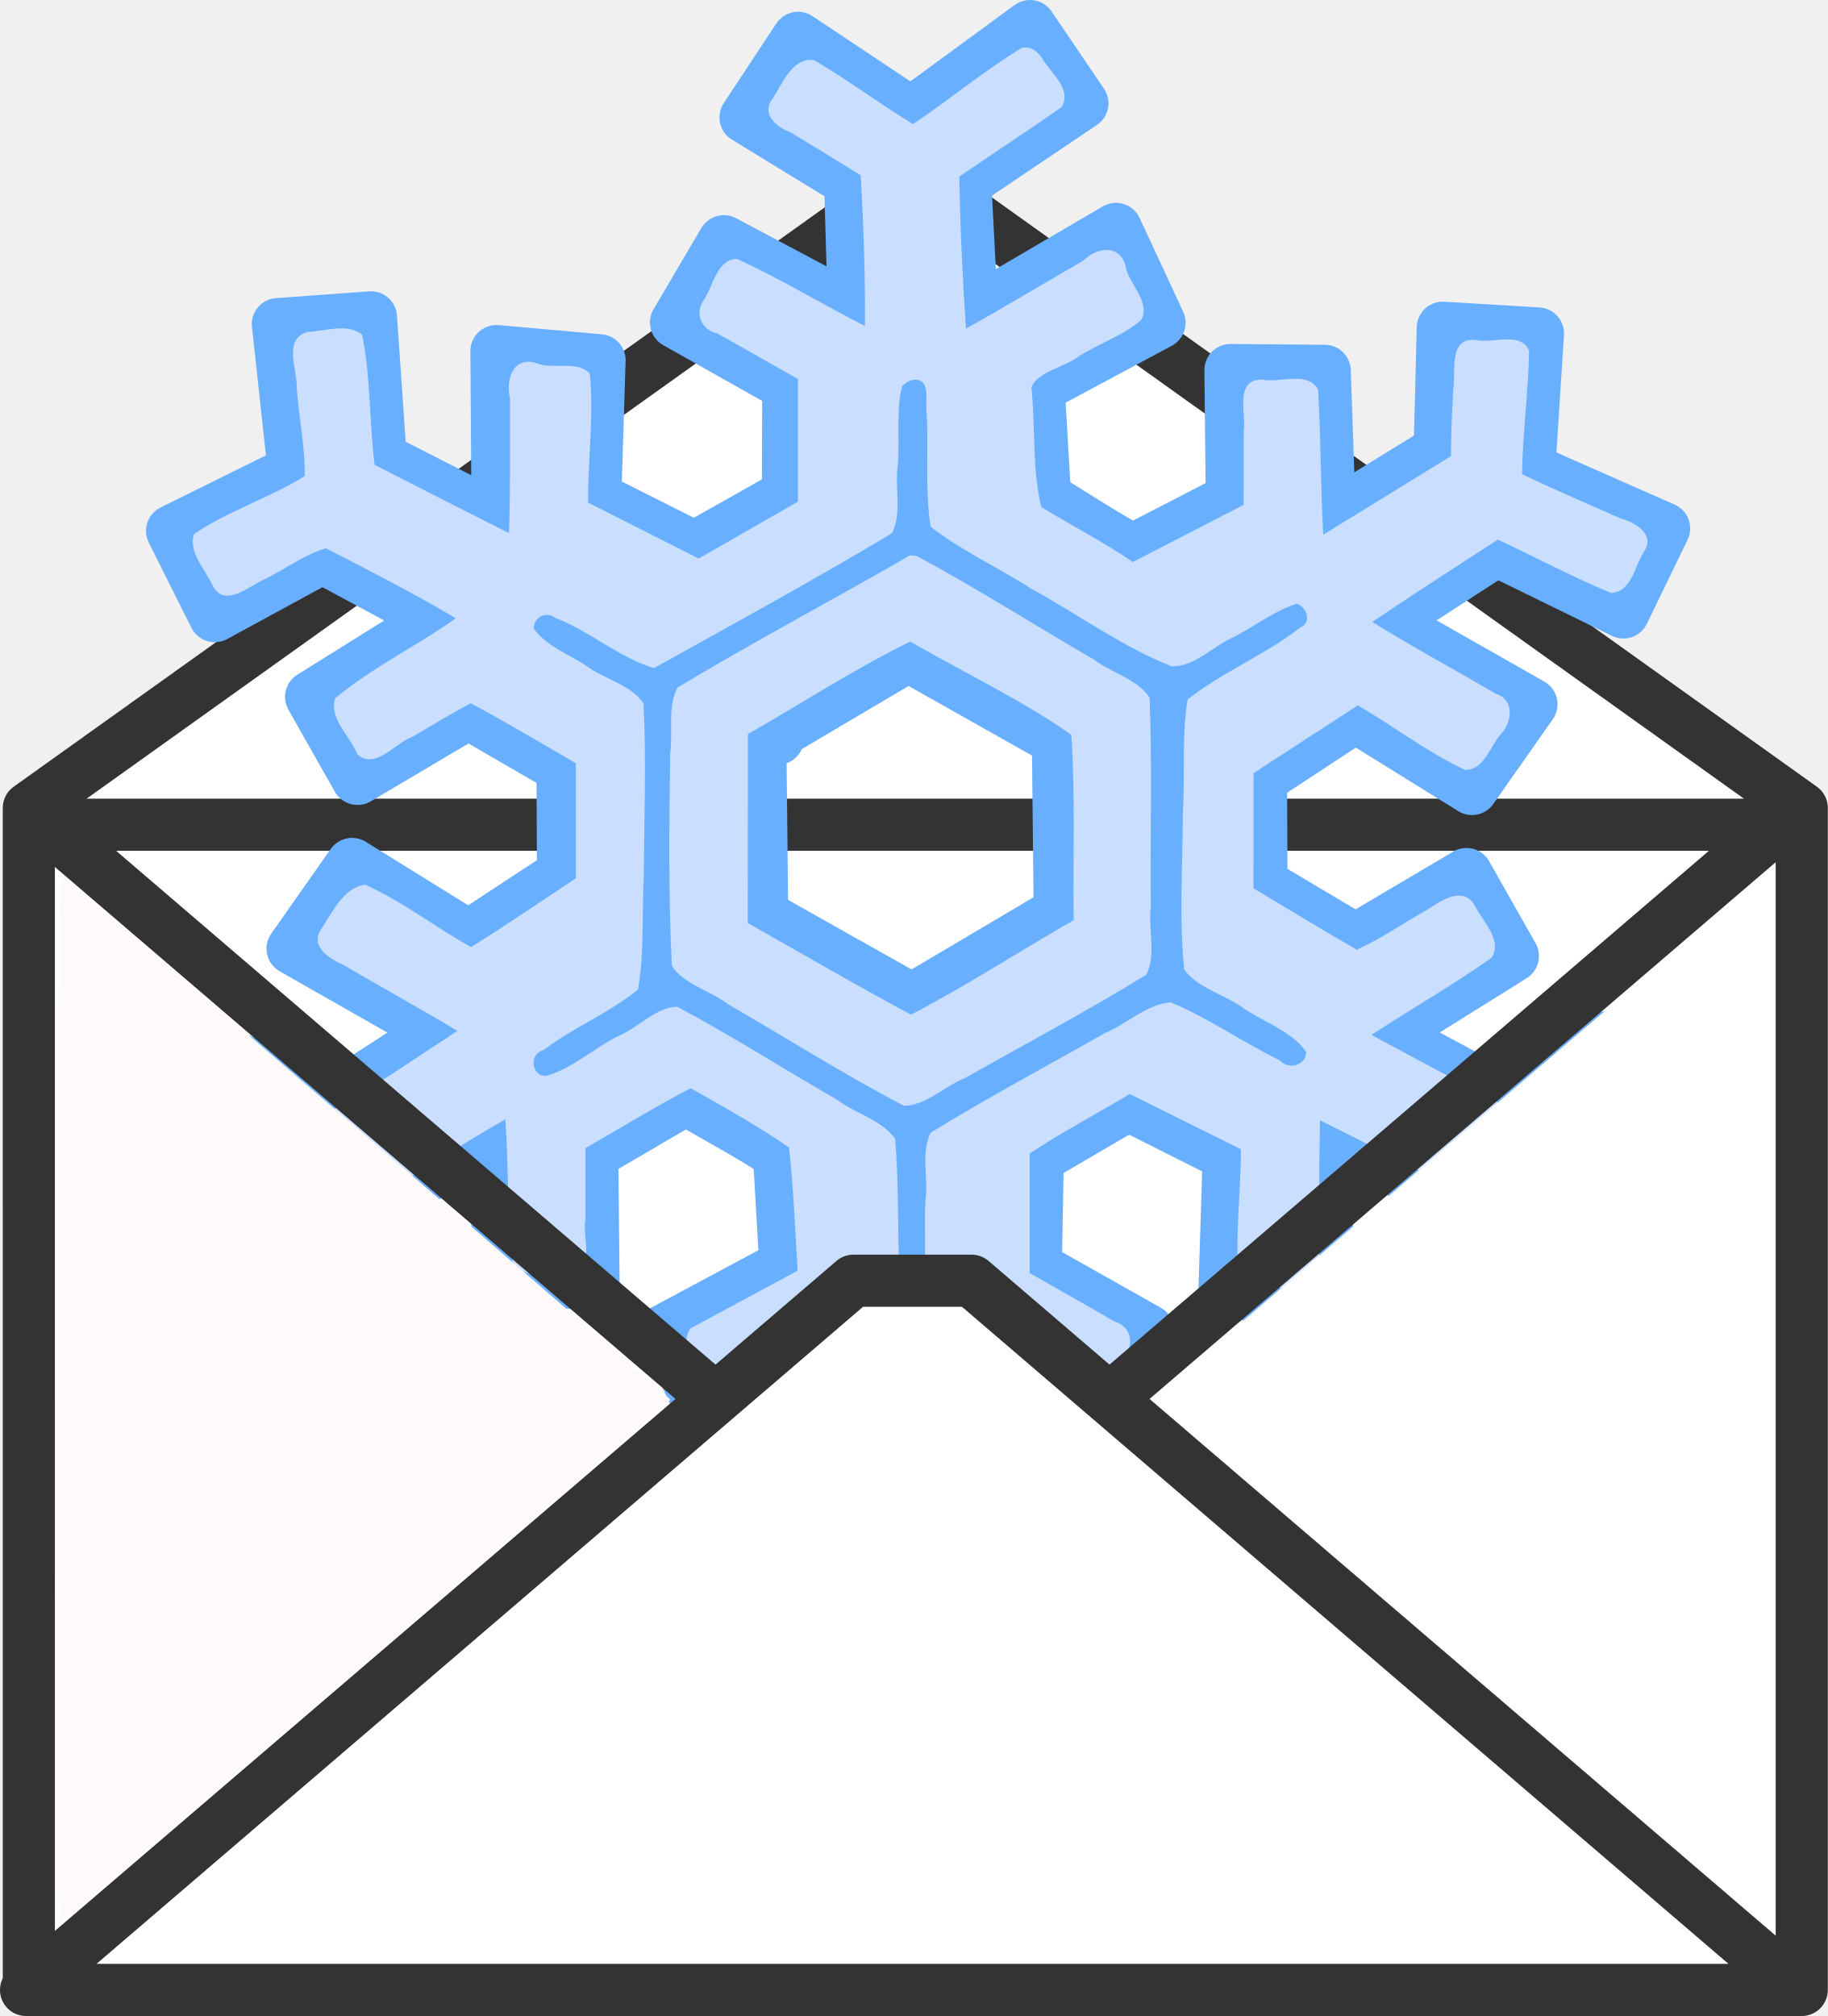
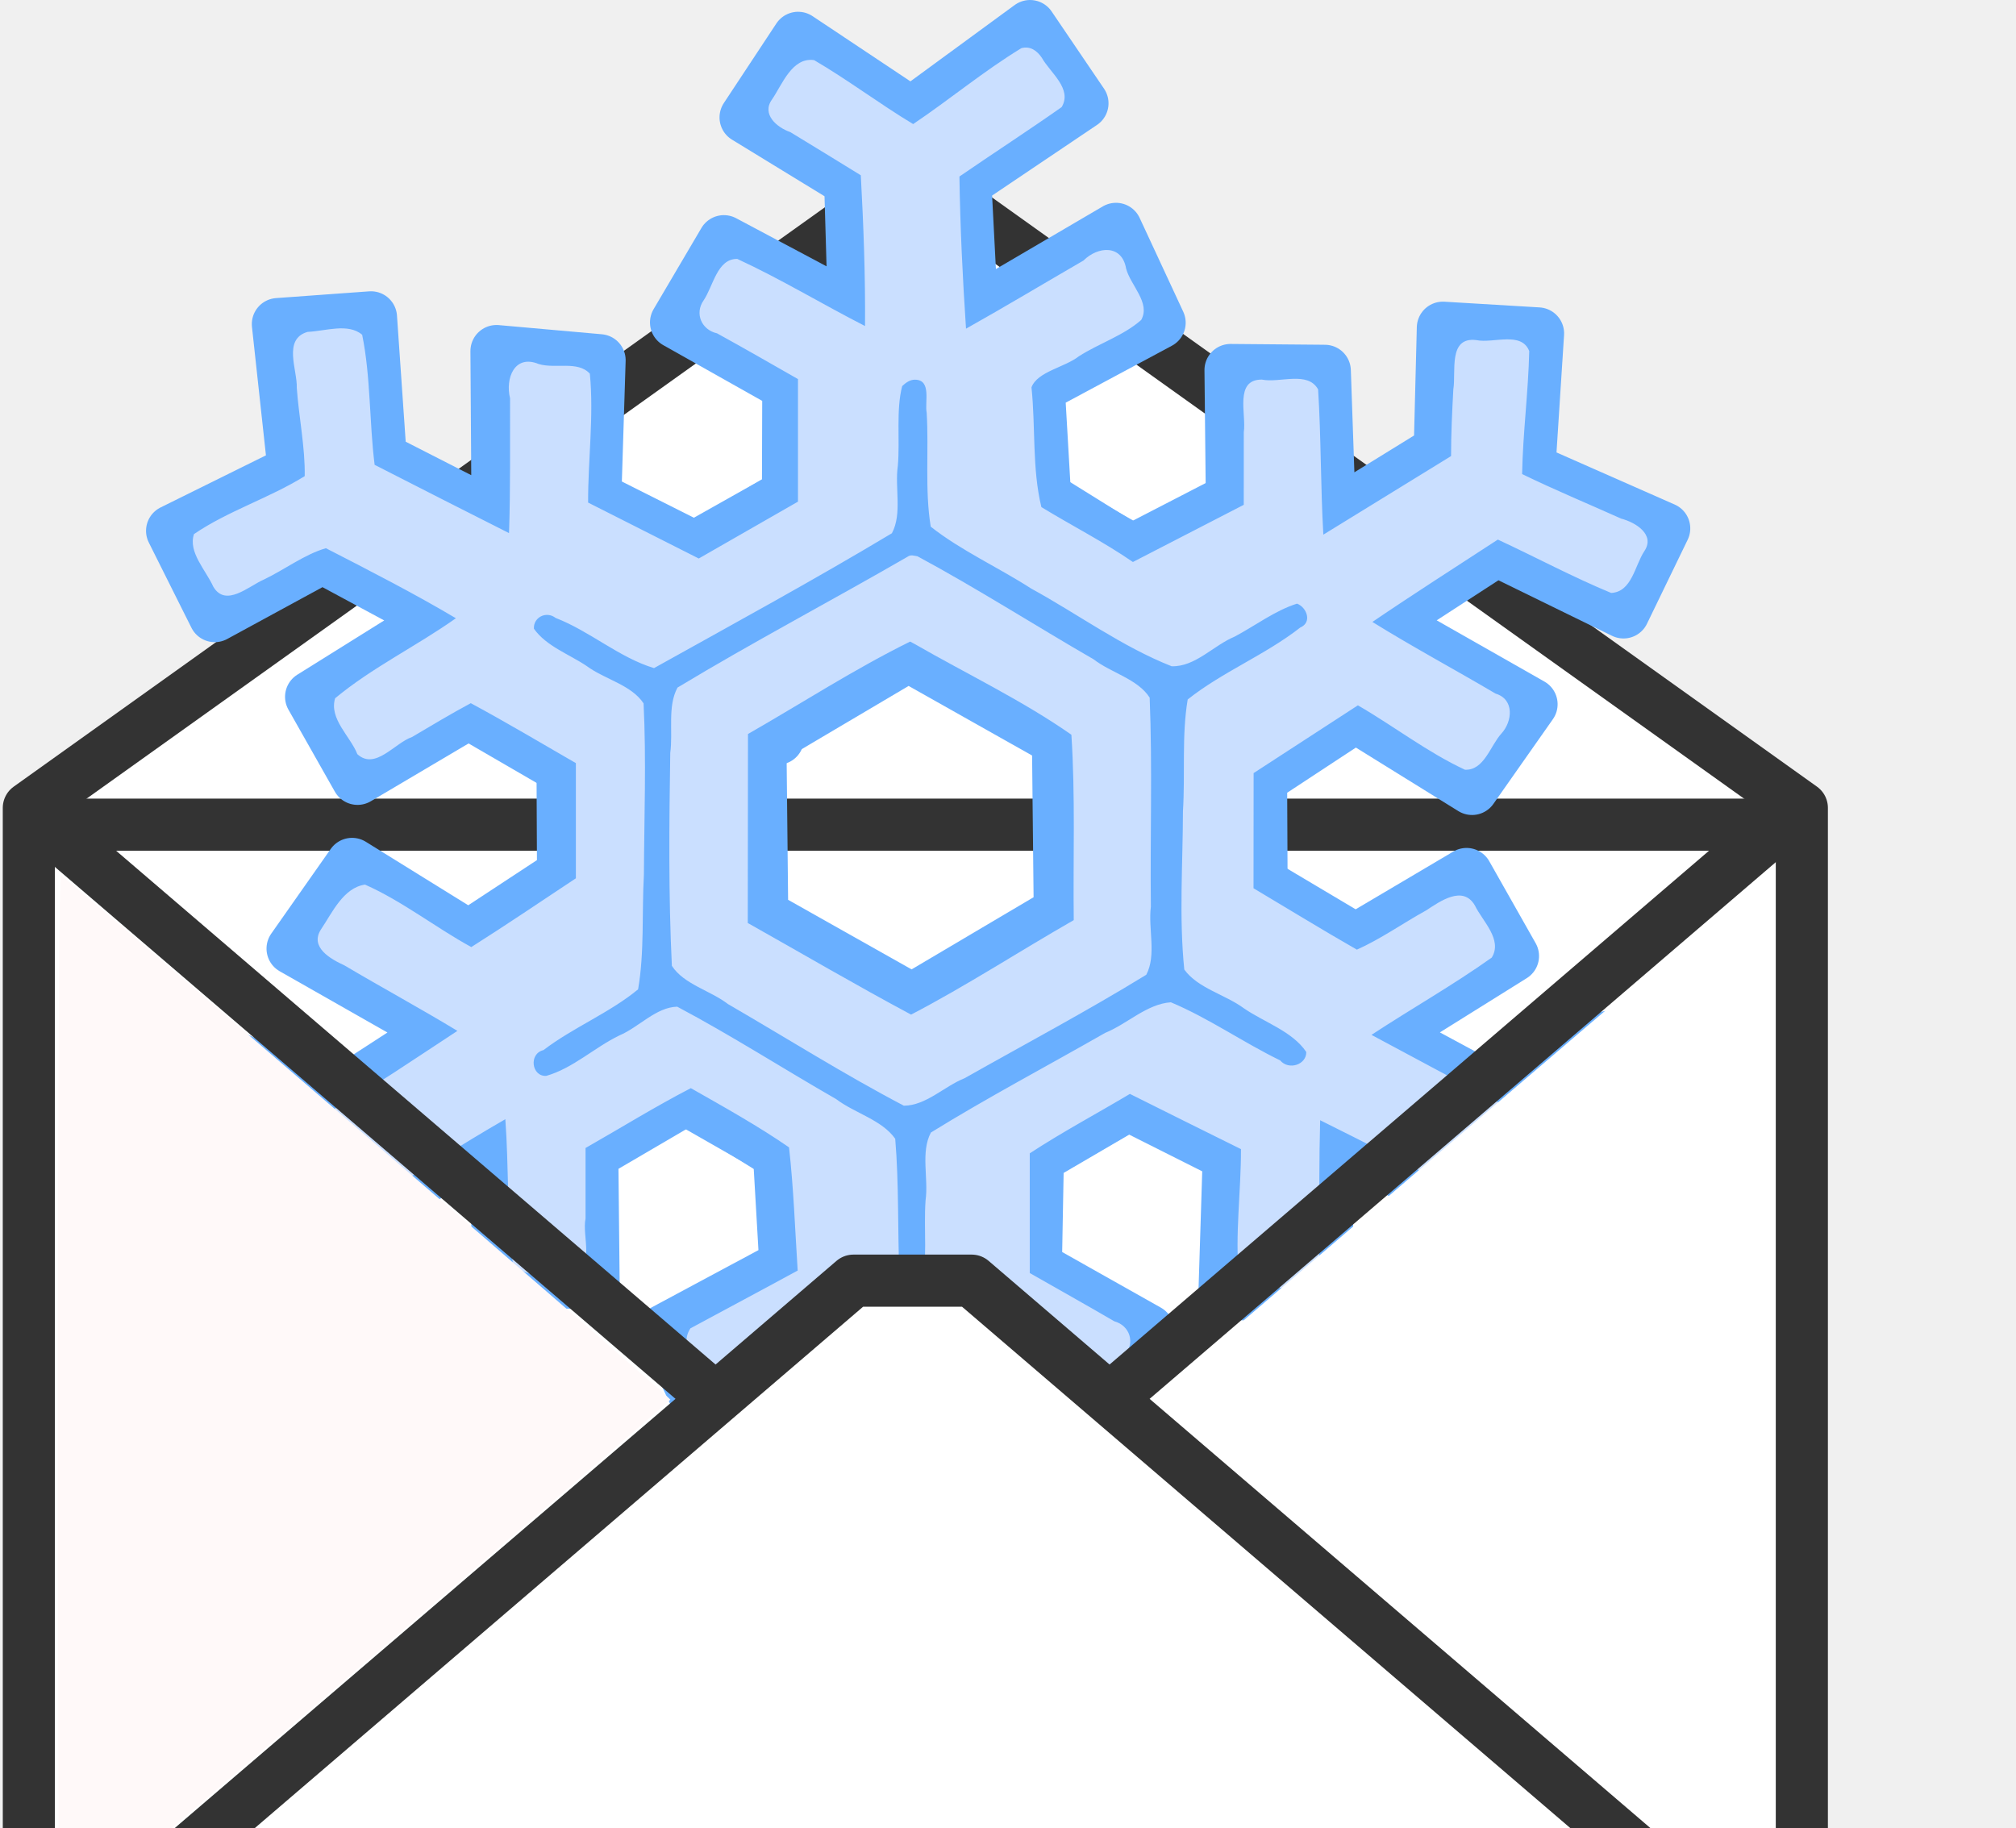
- <svg xmlns="http://www.w3.org/2000/svg" height="309.44" width="280.57" version="1.1">
+ <svg xmlns="http://www.w3.org/2000/svg" width="309.44" height="280.57" preserveAspectRatio="xMinYMin meet" viewBox="0 0 309.44 280.57" version="1.1">
  <defs />
  <g stroke-linejoin="round" transform="translate(-30.5957,-15.77078)" stroke="#333" stroke-linecap="butt" stroke-dasharray="none" stroke-width="8">
    <path d="m35.024,321.21,272.14,0,0-181.43-127-90.714-18.143,0-127,90.714z" stroke-miterlimit="0" fill="#FFF" />
    <path d="m35,142.36,270,0" stroke-miterlimit="4" fill="none" />
  </g>
  <g transform="translate(-30.5957,-15.77078)">
    <g stroke-linejoin="round" transform="matrix(1.372758,-0.03219059,0.03219059,1.372758,24.3794,1.515131)" stroke="#69afff" stroke-linecap="round" stroke-miterlimit="4" stroke-dasharray="none" fill="none">
      <path d="m77.535,134.83,10.769,6.491,0.435,12.622-13.68,6.928,4.628,10.605,16.302-9.049,0.416,14.661-13.298,8.507,5.654,8.771,13.521-9.42,12.43,8.712,6.079-8.756-11.519-7.422-0.083-14.43,14.351,8.075,5.559-8.953-12.381-7.364,0.511-12.211,10.931-6.044" stroke-width="5.826" />
      <path stroke-width="5.826" transform="matrix(0.9841075,-0.1775737,0.1775737,0.9841075,-14.33106,21.66521)" d="M95.406,144.64,62.766,118.74,68.872,77.525l38.747-15.32,32.641,25.896-6.106,41.216z" />
      <path d="m130.55,75.632-10.769-6.491-0.435-12.621,13.68-6.928-4.628-10.605-16.302,9.049-0.416-14.661,13.298-8.507-5.654-8.771-13.521,9.42-12.43-8.712-6.079,8.756,11.519,7.422,0.083,14.43-14.351-8.075-5.559,8.953,12.381,7.364-0.323,12.177-9.906,5.277" stroke-width="5.826" />
      <path d="m91.658,67.478-11.006,6.081-11.148-5.934,0.84-15.311-11.498-1.294-0.314,18.643-12.905-6.971-0.718-15.77-10.423,0.511,1.397,16.419-13.76,6.409,4.543,9.642,12.187-6.264,12.538,7.143-14.168,8.391,4.974,9.29,12.568-7.04,10.642,6.516-0.416,12.288" stroke-width="5.826" />
      <path d="m116.42,142.99,11.006-6.081,11.148,5.934-0.84,15.311,11.498,1.294,0.314-18.643,12.905,6.971,0.718,15.77,10.423-0.511-1.397-16.419,13.76-6.409-4.543-9.642-12.187,6.264-12.538-7.143,14.168-8.391-4.974-9.29-12.568,7.04-10.454-6.55,0.314-12.851" stroke-width="5.826" />
      <path d="m63.542,82.002,25.738,13.067m32.336,18.97,24.156,17.499" stroke-width="5.826" />
      <path d="m142.93,113.39,0.237-12.572,10.713-6.688,12.84,8.383,6.87-9.31-15.988-9.594,12.489-7.69,14.016,7.263,4.769-9.283-14.918-7,1.33-15.121-10.622-0.887-0.669,13.687-12.455,7.287-0.183-16.466-10.533-0.338-0.187,14.404-11.375,5.541-10.207-6.687" stroke-width="5.826" />
      <path d="m104.78,55.367c-0.683,29.122-0.256,10.921-0.683,29.122m-0.939,40.043l-0.666,31.489" stroke-width="5.826" />
      <path d="m65.152,97.079-0.237,12.572-10.713,6.688-12.84-8.383-6.87,9.31,15.988,9.594-12.489,7.69-14.016-7.263-4.769,9.283,14.918,7-1.33,15.121,10.622,0.887,0.669-13.687,12.455-7.287,0.183,16.466,10.533,0.338,0.187-14.404,10.898-6.037,9.985,6.533" stroke-width="5.826" />
      <path d="m85.128,116.83-22.879,13.884m59.795-34.872c7.366-3.47,22.098-10.409,25.023-13.007" stroke-width="5.826" />
      <path stroke-width="5.826" transform="matrix(0.9841075,-0.1775737,0.1775737,0.9841075,-16.43801,21.29663)" d="M127.84,126.7,96.464,136.78,72.04,114.65,78.996,82.431,110.38,72.346,134.8,94.481z" />
      <path stroke-width="5.826" transform="matrix(0.9841075,-0.1775737,0.1775737,0.9841075,-17.03319,20.1473)" d="m118.3,117.92-18.157,6.262-14.502-12.594,3.655-18.856,18.157-6.262,14.502,12.594z" />
    </g>
    <path fill="#cadfff" d="m169.9,101.23c-11.712,6.771-23.775,13.117-35.315,20.087-1.566,2.911-0.666,6.734-1.11,10.028-0.169,10.882-0.281,21.861,0.247,32.683,1.866,2.864,5.899,3.776,8.613,5.869,8.99,5.213,17.798,10.778,26.997,15.601,3.43-0.031,6.193-2.978,9.315-4.217,9.305-5.26,18.826-10.316,27.894-15.885,1.598-3.037,0.269-7.03,0.704-10.439-0.123-10.689,0.246-21.47-0.183-32.101-1.852-2.877-5.902-3.787-8.616-5.886-9.029-5.21-17.887-10.889-27.023-15.808-0.544-0.079-1.016-0.295-1.522,0.067zm1.042,13.369c7.992,4.6,16.552,8.675,24.102,13.953,0.62,9.425,0.251,18.985,0.363,28.458-8.324,4.766-16.627,10.169-24.97,14.505-8.447-4.524-16.689-9.348-25.064-14.063,0.011-9.67,0.021-19.34,0.032-29.01,8.295-4.75,16.369-9.986,24.891-14.189l0.445,0.239,0.202,0.108z" />
    <path fill="#cadfff" d="m187.36,23.169c-5.771,3.512-10.993,7.878-16.604,11.648-5.168-3.112-10.059-6.818-15.2-9.817-3.38-0.484-4.893,3.738-6.455,6.029-1.665,2.284,0.765,4.318,2.794,5.019,3.624,2.186,7.221,4.415,10.828,6.629,0.418,7.705,0.707,15.421,0.647,23.139-6.566-3.352-12.96-7.235-19.615-10.304-3.088-0.034-3.678,4.181-5.165,6.374-1.41,2.01-0.308,4.523,2.067,5.052,4.16,2.288,8.276,4.652,12.423,7.022v18.814c-5.078,2.909-10.155,5.818-15.231,8.728-5.661-2.862-11.322-5.724-16.983-8.586-0.022-6.576,0.902-13.299,0.267-19.784-1.863-2.037-5.315-0.698-7.871-1.49-3.709-1.517-5.132,2.221-4.376,5.269-0.022,6.897,0.074,13.797-0.158,20.692-6.891-3.468-13.758-6.973-20.629-10.48-0.832-6.621-0.592-13.491-1.913-19.965-2.152-1.842-5.658-0.557-8.378-0.443-3.847,1.119-1.55,5.845-1.66,8.588,0.319,4.481,1.301,9.206,1.218,13.556-5.43,3.372-11.766,5.326-16.996,8.896-0.927,2.771,1.815,5.524,2.965,8.071,1.906,3.236,5.458-0.099,7.75-1.089,3.166-1.506,6.291-3.89,9.533-4.814,6.679,3.424,13.735,7.051,19.951,10.749-6.009,4.261-12.864,7.569-18.535,12.284-0.961,3.168,2.338,5.83,3.414,8.582,2.748,2.509,5.719-1.718,8.395-2.637,2.988-1.765,5.963-3.556,9.014-5.192,5.446,2.936,10.768,6.104,16.131,9.202v17.678c-5.36,3.554-10.622,7.122-16.052,10.559-5.523-3.025-10.583-7.051-16.313-9.589-3.332,0.474-5.046,4.338-6.747,6.858-1.797,2.752,1.478,4.581,3.588,5.543,5.736,3.396,11.627,6.59,17.341,10.051-6.438,4.199-12.879,8.684-19.54,12.359-6.196-2.227-11.801-6.082-17.973-8.15-2.671,0.99-3.396,4.69-4.472,7.219-1.007,3.699,4.074,4.072,6.255,5.515,4.088,1.914,8.382,3.582,12.37,5.644,0.135,6.256-0.853,12.441-0.631,18.688,1.655,2.932,5.847,1.45,8.576,2.24,4.054,0.258,2.477-4.874,2.82-7.417,0.052-3.603,0.164-7.157,0.584-10.733,6.462-3.928,12.813-8.04,19.367-11.806,0.535,7.323,0.253,14.747,1.136,22.002,1.907,2.94,6.258,1.346,9.17,1.815,3.543-1.115,1.436-5.795,2.005-8.57v-10.828c5.417-3.081,10.637-6.329,16.162-9.186,5.073,2.885,10.388,5.845,15.073,9.091,0.703,6.28,0.922,12.604,1.326,18.909-5.42,2.961-11.209,6.021-16.462,8.87-1.831,2.716,0.965,5.877,1.815,8.523,0.626,2.129,3.006,3.872,4.988,2.115,6.58-3.521,13.184-7.812,19.603-11.096,0.538,7.629,0.789,15.28,1.436,22.918-5.35,3.695-10.881,7.175-16.052,11.096-1.561,2.829,1.807,5.207,3.046,7.56,1.544,2.98,4.751,0.684,6.455-0.847,4.39-3.148,8.701-6.401,13.164-9.397,5.215,2.966,10.193,7.045,15.484,9.77,3.216,0.53,4.479-3.649,6.14-5.682,1.913-2.669-1.071-4.904-3.299-5.856-3.397-2.093-6.821-4.142-10.228-6.219-0.263-7.697-0.609-15.391-0.758-23.091,6.484,3.224,12.819,6.871,19.382,9.991,3.18,0.282,3.851-3.757,5.477-5.698,1.664-1.838,0.791-4.521-1.582-5.166-4.304-2.511-8.659-4.939-12.986-7.413v-18.372c4.984-3.267,10.253-6.073,15.373-9.123,5.69,2.829,11.343,5.673,17.046,8.476,0.02,6.502-0.941,13.153-0.314,19.563,2.59,2.219,6.829,1.448,10.148,2.124,3.681-0.671,1.69-5.422,2.194-8.05,0.005-6.024-0.042-12.05,0.126-18.072,6.894,3.44,13.802,6.927,20.598,10.48,0.781,6.519,0.382,13.299,1.898,19.66,1.848,2.423,5.557,0.486,8.219,0.559,3.642-0.557,1.945-4.959,1.917-7.445-0.186-4.809-1.751-9.667-1.206-14.432,2.315-2.499,6.325-3.029,9.182-4.878,2.464-1.635,6.218-2.19,7.564-5.018-0.24-3.262-2.078-6.554-4.151-8.965-3.641,0.286-6.548,3.314-9.919,4.691-2.007,0.967-3.929,2.391-6.086,2.948-6.74-3.49-13.473-7.137-20.14-10.701,6.112-4.018,12.509-7.627,18.467-11.869,1.693-2.772-1.43-5.587-2.588-7.987-1.842-3.19-5.37-0.627-7.507,0.761-3.559,1.959-6.898,4.353-10.613,6.011-5.302-3.03-10.581-6.28-15.863-9.423,0.014-5.893,0.019-11.785,0.016-17.678,5.333-3.47,10.668-6.937,16.005-10.401,5.517,3.191,10.695,7.218,16.428,9.883,2.95,0.143,3.896-3.697,5.607-5.559,1.689-1.851,2.021-5.247-0.901-6.123-6.278-3.704-12.717-7.156-18.909-11.001,6.35-4.318,12.822-8.446,19.256-12.643,5.812,2.698,11.479,5.744,17.394,8.192,3.188-0.155,3.637-4.242,5.098-6.424,1.696-2.549-1.356-4.408-3.567-4.988-5.07-2.273-10.202-4.408-15.2-6.834,0.114-6.269,0.953-12.601,1.093-18.874-1.188-3.088-5.513-1.156-8.117-1.692-4.382-0.55-3.086,4.881-3.535,7.576-0.184,3.406-0.348,6.816-0.347,10.228-6.532,4.024-13.065,8.046-19.603,12.059-0.431-7.418-0.337-14.933-0.805-22.297-1.606-2.881-5.872-0.938-8.634-1.505-4.261-0.018-2.356,5.352-2.772,8.065-0.009,3.72-0.004,7.439-0.005,11.159-5.675,2.919-11.346,5.845-17.015,8.776-4.484-3.092-9.502-5.646-14.047-8.428-1.438-5.887-0.88-12.282-1.52-18.387,0.927-2.428,5.061-3.042,7.257-4.75,3.064-1.976,6.894-3.196,9.584-5.59,1.473-2.624-1.64-5.311-2.317-7.884-0.636-3.718-4.323-3.447-6.542-1.237-6.015,3.482-11.973,7.063-18.031,10.462-0.519-7.756-0.896-15.563-1.01-23.36,5.211-3.579,10.524-7.021,15.689-10.654,1.688-2.825-1.776-5.297-3.046-7.576-0.723-1.069-1.767-1.845-3.141-1.468zm-16.304,50.886c2.558,0.027,1.452,3.457,1.777,5.066,0.351,5.808-0.305,11.809,0.623,17.493,4.624,3.655,10.358,6.239,15.4,9.489,7.205,3.942,13.932,8.918,21.581,11.94,3.64,0.1,6.433-3.216,9.67-4.55,3.133-1.665,6.24-4.025,9.57-5.062,1.497,0.556,2.359,2.874,0.505,3.662-5.394,4.22-11.987,6.828-17.284,11.047-0.935,5.511-0.37,11.476-0.729,17.158-0.016,8.085-0.613,16.283,0.205,24.297,2.091,2.886,6.25,3.821,9.143,5.945,3.139,2.169,7.421,3.512,9.581,6.708,0.049,1.952-2.694,2.858-4.009,1.294-5.68-2.761-11.018-6.513-16.778-8.918-3.707,0.26-6.686,3.32-10.085,4.697-8.899,5.092-18.056,9.922-26.745,15.295-1.605,3.024-0.345,7.009-0.817,10.406-0.329,4.51,0.4,9.348-0.723,13.669-1.408,1.501-4.353,0.152-3.296-2.146-0.281-6.976-0.056-14.058-0.639-20.97-2.054-2.912-6.198-3.92-9.062-6.088-8.151-4.679-16.142-9.808-24.403-14.19-3.258,0.085-5.874,3.147-8.87,4.413-3.838,1.853-7.14,5.053-11.245,6.214-2.251,0.099-2.696-3.421-0.41-3.962,4.533-3.468,10.139-5.706,14.522-9.327,0.986-5.653,0.566-11.756,0.891-17.584,0.044-8.757,0.379-17.607-0.049-26.309-1.871-2.847-5.955-3.689-8.703-5.716-2.705-1.832-6.221-3.046-8.129-5.745-0.109-1.737,1.887-2.781,3.33-1.657,5.285,2.045,9.74,6.079,15.105,7.702,12.203-6.8,24.57-13.537,36.514-20.702,1.61-3.018,0.412-6.998,0.914-10.389,0.338-4.011-0.297-8.484,0.662-12.201,0.548-0.51,1.198-0.999,1.985-0.981z" />
  </g>
  <g transform="translate(-30.5957,-15.77078)">
    <g stroke-linejoin="round" transform="matrix(18.14286,0,0,18.14286,25.52427,39.99592)" stroke="#333" stroke-linecap="butt" stroke-dasharray="none" stroke-miterlimit="0" stroke-width="0.441">
      <path d="m15.5,5.5-7,6-1,0-7-6" fill="none" />
      <path d="m15.5,15.5-15,0,7-6,1,0,7,6z" fill="#FFF" />
    </g>
    <path fill="none" d="m38.694,147.95c-2.398,2.165-0.939,5.958-1.486,8.791-0.371,51.053-0.349,102.11,0.097,153.16-0.74,2.468,2.235,4.801,4.05,2.518,29.712-25.345,59.549-50.622,88.898-76.379,1.778-2.037,5.994-4.22,4.564-7.33-17.49-15.49-35.589-30.6-53.355-45.91-13.524-11.55-27.031-23.14-40.599-34.63-0.745-0.291-1.382-0.648-2.162-0.221z" />
    <path fill="none" d="m38.694,147.95c-2.398,2.165-0.939,5.958-1.486,8.791-0.371,51.053-0.349,102.11,0.097,153.16-0.74,2.468,2.235,4.801,4.05,2.518,29.712-25.345,59.549-50.622,88.898-76.379,1.778-2.037,5.994-4.22,4.564-7.33-17.49-15.49-35.589-30.6-53.355-45.91-13.524-11.55-27.031-23.14-40.599-34.63-0.745-0.291-1.382-0.648-2.162-0.221z" />
    <path fill="#FFF" d="m256.25,272.37c-25.644-21.982-47.083-40.426-47.644-40.986l-1.018-1.018,47.561-40.771c26.159-22.424,47.656-40.677,47.771-40.561,0.116,0.116,0.153,36.906,0.083,81.757l-0.128,81.547-46.625-39.967z" />
    <path fill="#fff9f9" d="m39.483,230.44c0-49.855,0.18-80.478,0.472-80.298,1.708,1.055,93.687,80.194,93.535,80.478-0.24,0.45-93.512,80.409-93.796,80.409-0.116,0-0.211-36.265-0.211-80.589z" />
  </g>
</svg>
